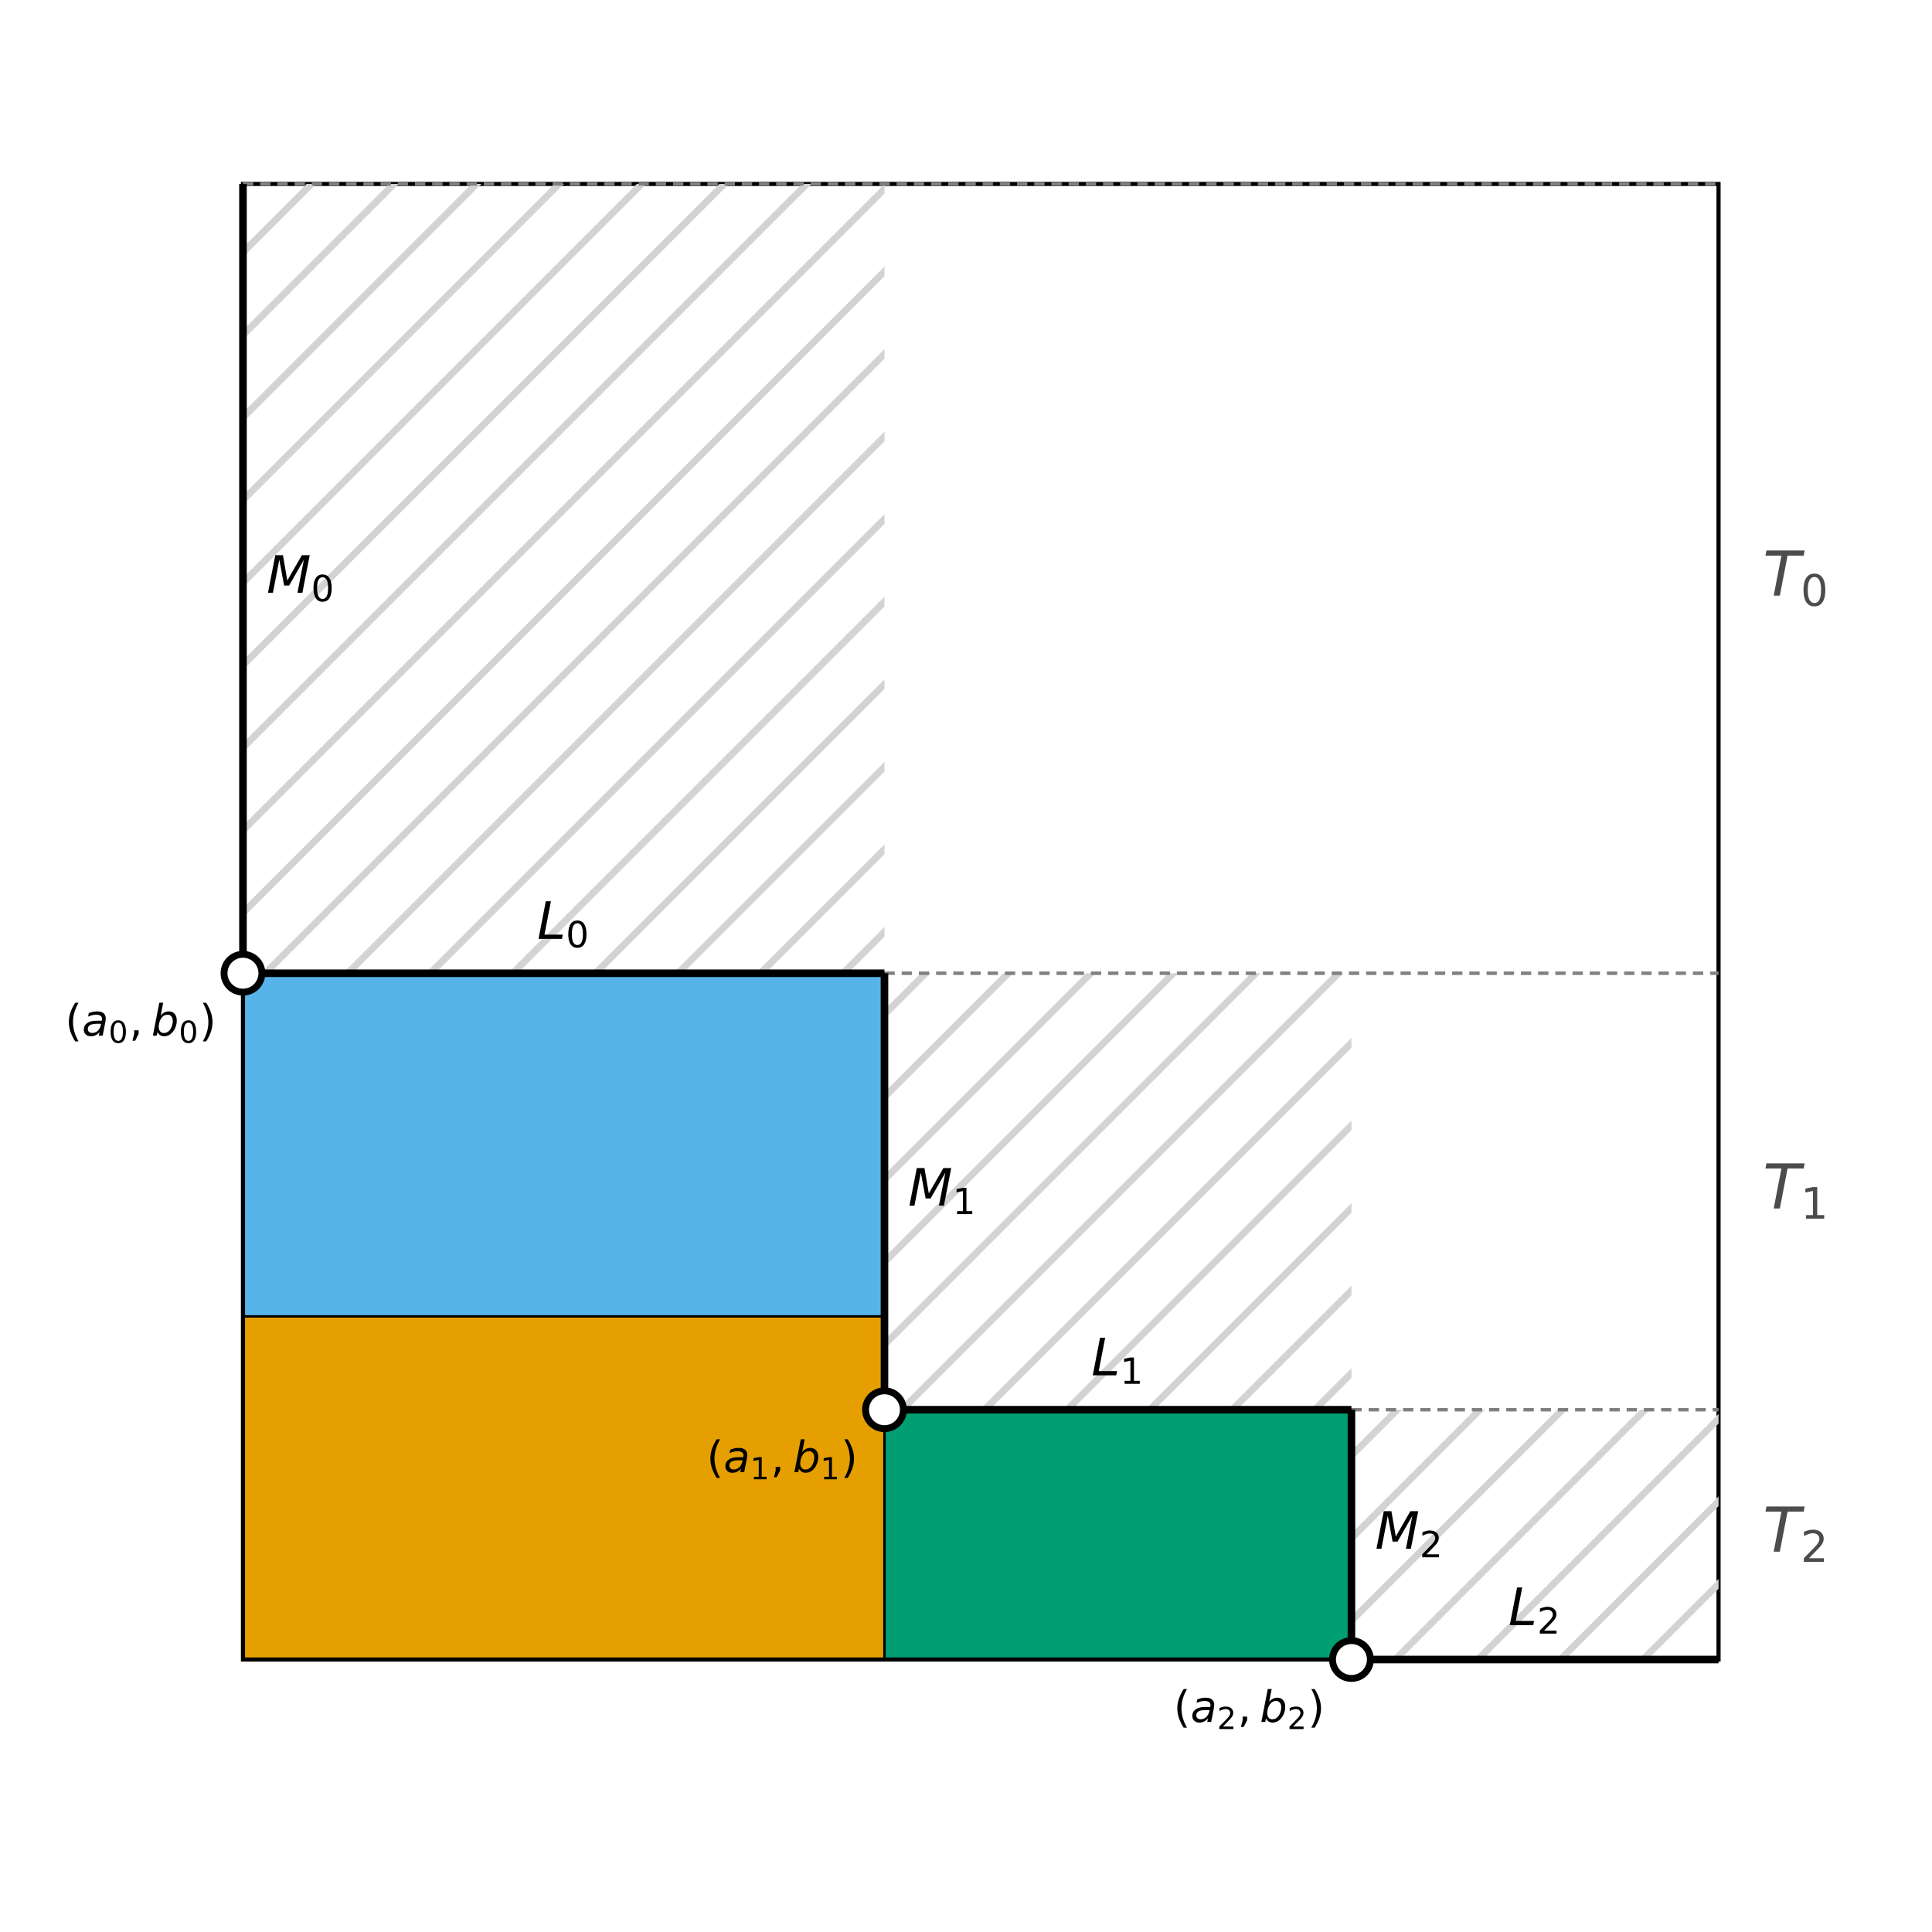
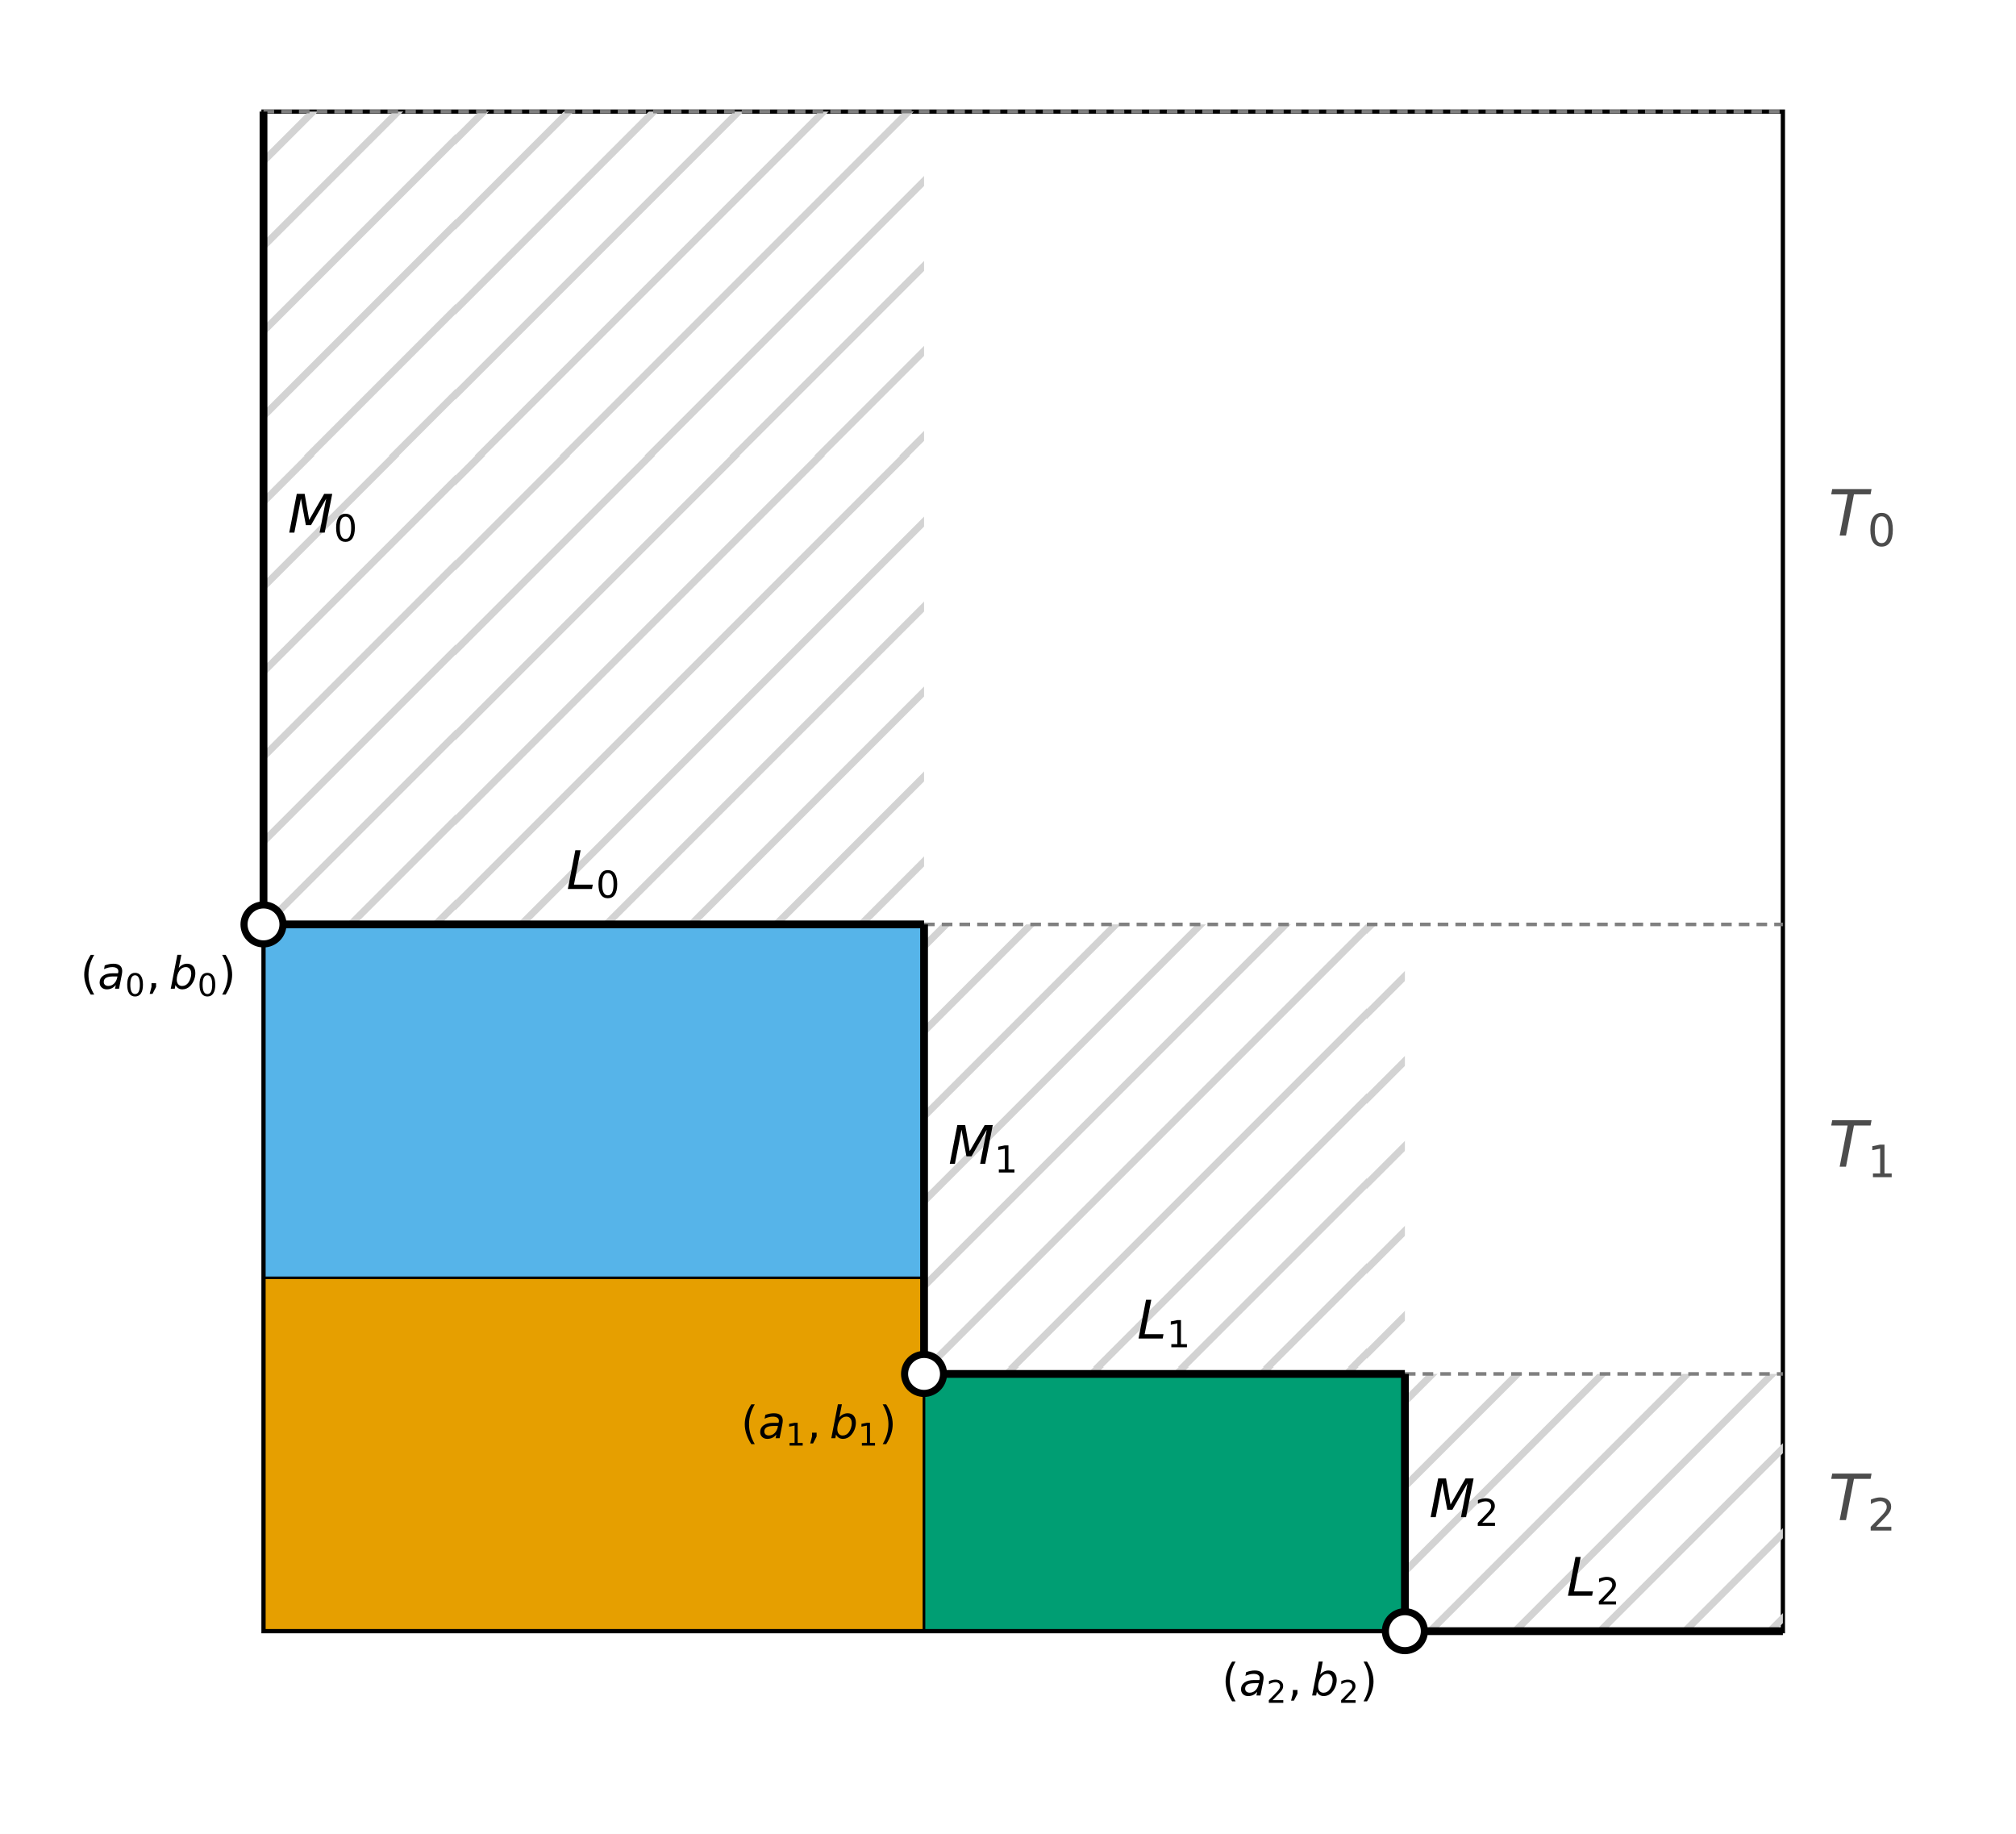
- <svg xmlns="http://www.w3.org/2000/svg" xmlns:xlink="http://www.w3.org/1999/xlink" width="280.8pt" height="280.8pt" viewBox="0 0 280.8 280.8" version="1.1">
+ <svg xmlns="http://www.w3.org/2000/svg" xmlns:xlink="http://www.w3.org/1999/xlink" width="284.56pt" height="258.825pt" viewBox="0 0 284.56 258.825" version="1.1">
  <defs>
    <style type="text/css">*{stroke-linejoin: round; stroke-linecap: butt}</style>
  </defs>
  <g id="figure_1">
    <g id="patch_1">
-       <path d="M 0 280.8  L 280.8 280.8  L 280.8 0  L 0 0  z " style="fill: #ffffff" />
+       <path d="M 0 258.825  L 284.56 258.825  L 284.56 0  L 0 0  z " style="fill: #ffffff" />
    </g>
    <g id="axes_1">
      <g id="patch_2">
-         <path d="M 35.314 241.197  L 128.551 241.197  L 128.551 191.324  L 35.314 191.324  z " clip-path="url(#pdf0e149cf6)" style="fill: #e69f00; stroke: #000000; stroke-width: 0.35; stroke-linejoin: miter" />
+         <path d="M 37.194 230.209  L 130.431 230.209  L 130.431 180.336  L 37.194 180.336  z " clip-path="url(#p70bd1e705d)" style="fill: #e69f00; stroke: #000000; stroke-width: 0.35; stroke-linejoin: miter" />
      </g>
      <g id="patch_3">
-         <path d="M 35.314 191.324  L 128.551 191.324  L 128.551 141.451  L 35.314 141.451  z " clip-path="url(#pdf0e149cf6)" style="fill: #56b4e9; stroke: #000000; stroke-width: 0.35; stroke-linejoin: miter" />
+         <path d="M 37.194 180.336  L 130.431 180.336  L 130.431 130.464  L 37.194 130.464  z " clip-path="url(#p70bd1e705d)" style="fill: #56b4e9; stroke: #000000; stroke-width: 0.35; stroke-linejoin: miter" />
      </g>
      <g id="patch_4">
-         <path d="M 128.551 241.197  L 196.421 241.197  L 196.421 204.893  L 128.551 204.893  z " clip-path="url(#pdf0e149cf6)" style="fill: #009e73; stroke: #000000; stroke-width: 0.35; stroke-linejoin: miter" />
+         <path d="M 130.431 230.209  L 198.301 230.209  L 198.301 193.905  L 130.431 193.905  z " clip-path="url(#p70bd1e705d)" style="fill: #009e73; stroke: #000000; stroke-width: 0.35; stroke-linejoin: miter" />
      </g>
      <g id="patch_5">
-         <path d="M 35.314 241.197  L 249.775 241.197  L 249.775 26.735  L 35.314 26.735  L 35.314 241.197  z " clip-path="url(#pdf0e149cf6)" style="fill: none; stroke: #000000; stroke-width: 0.6; stroke-linejoin: miter" />
+         <path d="M 37.194 230.209  L 251.655 230.209  L 251.655 15.748  L 37.194 15.748  L 37.194 230.209  z " clip-path="url(#p70bd1e705d)" style="fill: none; stroke: #000000; stroke-width: 0.6; stroke-linejoin: miter" />
      </g>
      <g id="patch_6">
-         <path d="M 35.314 141.451  L 128.551 141.451  L 128.551 26.735  L 35.314 26.735  z " clip-path="url(#pdf0e149cf6)" style="fill: url(#h70dba2cde3)" />
+         <path d="M 37.194 130.464  L 130.431 130.464  L 130.431 15.748  L 37.194 15.748  z " clip-path="url(#p70bd1e705d)" style="fill: url(#he359583448)" />
      </g>
      <g id="patch_7">
-         <path d="M 128.551 204.893  L 196.421 204.893  L 196.421 141.451  L 128.551 141.451  z " clip-path="url(#pdf0e149cf6)" style="fill: url(#h70dba2cde3)" />
+         <path d="M 130.431 193.905  L 198.301 193.905  L 198.301 130.464  L 130.431 130.464  z " clip-path="url(#p70bd1e705d)" style="fill: url(#he359583448)" />
      </g>
      <g id="patch_8">
-         <path d="M 196.421 241.197  L 249.775 241.197  L 249.775 204.893  L 196.421 204.893  z " clip-path="url(#pdf0e149cf6)" style="fill: url(#h70dba2cde3)" />
+         <path d="M 198.301 230.209  L 251.655 230.209  L 251.655 193.905  L 198.301 193.905  z " clip-path="url(#p70bd1e705d)" style="fill: url(#he359583448)" />
      </g>
      <g id="line2d_1">
-         <path d="M 35.314 26.735  L 249.775 26.735  " clip-path="url(#pdf0e149cf6)" style="fill: none; stroke-dasharray: 1.5,1; stroke-dashoffset: 0; stroke: #808080; stroke-width: 0.5" />
+         <path d="M 37.194 15.748  L 251.655 15.748  " clip-path="url(#p70bd1e705d)" style="fill: none; stroke-dasharray: 1.5,1; stroke-dashoffset: 0; stroke: #808080; stroke-width: 0.5" />
      </g>
      <g id="line2d_2">
-         <path d="M 128.551 141.451  L 249.775 141.451  " clip-path="url(#pdf0e149cf6)" style="fill: none; stroke-dasharray: 1.5,1; stroke-dashoffset: 0; stroke: #808080; stroke-width: 0.5" />
+         <path d="M 130.431 130.464  L 251.655 130.464  " clip-path="url(#p70bd1e705d)" style="fill: none; stroke-dasharray: 1.5,1; stroke-dashoffset: 0; stroke: #808080; stroke-width: 0.5" />
      </g>
      <g id="line2d_3">
-         <path d="M 196.421 204.893  L 249.775 204.893  " clip-path="url(#pdf0e149cf6)" style="fill: none; stroke-dasharray: 1.5,1; stroke-dashoffset: 0; stroke: #808080; stroke-width: 0.5" />
+         <path d="M 198.301 193.905  L 251.655 193.905  " clip-path="url(#p70bd1e705d)" style="fill: none; stroke-dasharray: 1.5,1; stroke-dashoffset: 0; stroke: #808080; stroke-width: 0.5" />
      </g>
      <g id="line2d_4">
-         <path d="M 35.314 141.451  L 128.551 141.451  " clip-path="url(#pdf0e149cf6)" style="fill: none; stroke: #000000; stroke-width: 1.1" />
+         <path d="M 37.194 130.464  L 130.431 130.464  " clip-path="url(#p70bd1e705d)" style="fill: none; stroke: #000000; stroke-width: 1.1" />
      </g>
      <g id="line2d_5">
-         <path d="M 35.314 141.451  L 35.314 26.735  " clip-path="url(#pdf0e149cf6)" style="fill: none; stroke: #000000; stroke-width: 1.1" />
+         <path d="M 37.194 130.464  L 37.194 15.748  " clip-path="url(#p70bd1e705d)" style="fill: none; stroke: #000000; stroke-width: 1.1" />
      </g>
      <g id="line2d_6">
-         <path d="M 128.551 204.893  L 196.421 204.893  " clip-path="url(#pdf0e149cf6)" style="fill: none; stroke: #000000; stroke-width: 1.1" />
+         <path d="M 130.431 193.905  L 198.301 193.905  " clip-path="url(#p70bd1e705d)" style="fill: none; stroke: #000000; stroke-width: 1.1" />
      </g>
      <g id="line2d_7">
-         <path d="M 128.551 204.893  L 128.551 141.451  " clip-path="url(#pdf0e149cf6)" style="fill: none; stroke: #000000; stroke-width: 1.1" />
+         <path d="M 130.431 193.905  L 130.431 130.464  " clip-path="url(#p70bd1e705d)" style="fill: none; stroke: #000000; stroke-width: 1.1" />
      </g>
      <g id="line2d_8">
-         <path d="M 196.421 241.197  L 249.775 241.197  " clip-path="url(#pdf0e149cf6)" style="fill: none; stroke: #000000; stroke-width: 1.1" />
+         <path d="M 198.301 230.209  L 251.655 230.209  " clip-path="url(#p70bd1e705d)" style="fill: none; stroke: #000000; stroke-width: 1.1" />
      </g>
      <g id="line2d_9">
-         <path d="M 196.421 241.197  L 196.421 204.893  " clip-path="url(#pdf0e149cf6)" style="fill: none; stroke: #000000; stroke-width: 1.1" />
+         <path d="M 198.301 230.209  L 198.301 193.905  " clip-path="url(#p70bd1e705d)" style="fill: none; stroke: #000000; stroke-width: 1.1" />
      </g>
      <g id="line2d_10">
-         <path d="M 35.314 141.451  " clip-path="url(#pdf0e149cf6)" style="fill: none; stroke: #1f77b4; stroke-width: 1.5; stroke-linecap: square" />
+         <path d="M 37.194 130.464  " clip-path="url(#p70bd1e705d)" style="fill: none; stroke: #1f77b4; stroke-width: 1.5; stroke-linecap: square" />
        <defs>
-           <path id="m5bcb8f555e" d="M 0 2.75  C 0.729 2.75 1.429 2.46 1.945 1.945  C 2.46 1.429 2.75 0.729 2.75 0  C 2.75 -0.729 2.46 -1.429 1.945 -1.945  C 1.429 -2.46 0.729 -2.75 0 -2.75  C -0.729 -2.75 -1.429 -2.46 -1.945 -1.945  C -2.46 -1.429 -2.75 -0.729 -2.75 0  C -2.75 0.729 -2.46 1.429 -1.945 1.945  C -1.429 2.46 -0.729 2.75 0 2.75  z " style="stroke: #000000" />
+           <path id="mf282e18a3e" d="M 0 2.75  C 0.729 2.75 1.429 2.46 1.945 1.945  C 2.46 1.429 2.75 0.729 2.75 0  C 2.75 -0.729 2.46 -1.429 1.945 -1.945  C 1.429 -2.46 0.729 -2.75 0 -2.75  C -0.729 -2.75 -1.429 -2.46 -1.945 -1.945  C -2.46 -1.429 -2.75 -0.729 -2.75 0  C -2.75 0.729 -2.46 1.429 -1.945 1.945  C -1.429 2.46 -0.729 2.75 0 2.75  z " style="stroke: #000000" />
        </defs>
-         <g clip-path="url(#pdf0e149cf6)">
-           <use xlink:href="#m5bcb8f555e" x="35.314" y="141.451" style="fill: #ffffff; stroke: #000000" />
+         <g clip-path="url(#p70bd1e705d)">
+           <use xlink:href="#mf282e18a3e" x="37.194" y="130.464" style="fill: #ffffff; stroke: #000000" />
        </g>
      </g>
      <g id="line2d_11">
-         <path d="M 128.551 204.893  " clip-path="url(#pdf0e149cf6)" style="fill: none; stroke: #ff7f0e; stroke-width: 1.5; stroke-linecap: square" />
-         <g clip-path="url(#pdf0e149cf6)">
-           <use xlink:href="#m5bcb8f555e" x="128.551" y="204.893" style="fill: #ffffff; stroke: #000000" />
+         <path d="M 130.431 193.905  " clip-path="url(#p70bd1e705d)" style="fill: none; stroke: #ff7f0e; stroke-width: 1.5; stroke-linecap: square" />
+         <g clip-path="url(#p70bd1e705d)">
+           <use xlink:href="#mf282e18a3e" x="130.431" y="193.905" style="fill: #ffffff; stroke: #000000" />
        </g>
      </g>
      <g id="line2d_12">
-         <path d="M 196.421 241.197  " clip-path="url(#pdf0e149cf6)" style="fill: none; stroke: #2ca02c; stroke-width: 1.5; stroke-linecap: square" />
-         <g clip-path="url(#pdf0e149cf6)">
-           <use xlink:href="#m5bcb8f555e" x="196.421" y="241.197" style="fill: #ffffff; stroke: #000000" />
+         <path d="M 198.301 230.209  " clip-path="url(#p70bd1e705d)" style="fill: none; stroke: #2ca02c; stroke-width: 1.5; stroke-linecap: square" />
+         <g clip-path="url(#p70bd1e705d)">
+           <use xlink:href="#mf282e18a3e" x="198.301" y="230.209" style="fill: #ffffff; stroke: #000000" />
        </g>
      </g>
      <g id="text_1">
-         <g transform="translate(9.466538 150.5276) scale(0.063 -0.063)">
+         <g transform="translate(11.34654 139.5399) scale(0.063 -0.063)">
          <defs>
            <path id="DejaVuSans-28" d="M 1984 4856  Q 1566 4138 1362 3434  Q 1159 2731 1159 2009  Q 1159 1288 1364 580  Q 1569 -128 1984 -844  L 1484 -844  Q 1016 -109 783 600  Q 550 1309 550 2009  Q 550 2706 781 3412  Q 1013 4119 1484 4856  L 1984 4856  z " transform="scale(0.015625)" />
            <path id="DejaVuSans-Oblique-61" d="M 3438 1997  L 3047 0  L 2472 0  L 2578 531  Q 2325 219 2001 64  Q 1678 -91 1281 -91  Q 834 -91 548 182  Q 263 456 263 884  Q 263 1497 752 1853  Q 1241 2209 2100 2209  L 2900 2209  L 2931 2363  Q 2938 2388 2941 2417  Q 2944 2447 2944 2509  Q 2944 2788 2717 2942  Q 2491 3097 2081 3097  Q 1800 3097 1504 3025  Q 1209 2953 897 2809  L 997 3341  Q 1322 3463 1633 3523  Q 1944 3584 2234 3584  Q 2853 3584 3176 3315  Q 3500 3047 3500 2534  Q 3500 2431 3484 2292  Q 3469 2153 3438 1997  z M 2816 1759  L 2241 1759  Q 1534 1759 1195 1570  Q 856 1381 856 984  Q 856 709 1029 553  Q 1203 397 1509 397  Q 1978 397 2328 733  Q 2678 1069 2791 1631  L 2816 1759  z " transform="scale(0.015625)" />
            <path id="DejaVuSans-30" d="M 2034 4250  Q 1547 4250 1301 3770  Q 1056 3291 1056 2328  Q 1056 1369 1301 889  Q 1547 409 2034 409  Q 2525 409 2770 889  Q 3016 1369 3016 2328  Q 3016 3291 2770 3770  Q 2525 4250 2034 4250  z M 2034 4750  Q 2819 4750 3233 4129  Q 3647 3509 3647 2328  Q 3647 1150 3233 529  Q 2819 -91 2034 -91  Q 1250 -91 836 529  Q 422 1150 422 2328  Q 422 3509 836 4129  Q 1250 4750 2034 4750  z " transform="scale(0.015625)" />
            <path id="DejaVuSans-2c" d="M 750 794  L 1409 794  L 1409 256  L 897 -744  L 494 -744  L 750 256  L 750 794  z " transform="scale(0.015625)" />
            <path id="DejaVuSans-Oblique-62" d="M 3169 2138  Q 3169 2591 2961 2847  Q 2753 3103 2388 3103  Q 2122 3103 1889 2973  Q 1656 2844 1484 2597  Q 1303 2338 1198 1995  Q 1094 1653 1094 1313  Q 1094 881 1298 636  Q 1503 391 1863 391  Q 2134 391 2365 517  Q 2597 644 2772 891  Q 2950 1147 3059 1487  Q 3169 1828 3169 2138  z M 1381 2969  Q 1594 3256 1914 3420  Q 2234 3584 2584 3584  Q 3122 3584 3439 3221  Q 3756 2859 3756 2241  Q 3756 1734 3570 1259  Q 3384 784 3041 416  Q 2816 172 2522 40  Q 2228 -91 1906 -91  Q 1566 -91 1316 65  Q 1066 222 909 531  L 806 0  L 231 0  L 1178 4863  L 1753 4863  L 1381 2969  z " transform="scale(0.015625)" />
            <path id="DejaVuSans-29" d="M 513 4856  L 1013 4856  Q 1481 4119 1714 3412  Q 1947 2706 1947 2009  Q 1947 1309 1714 600  Q 1481 -109 1013 -844  L 513 -844  Q 928 -128 1133 580  Q 1338 1288 1338 2009  Q 1338 2731 1133 3434  Q 928 4138 513 4856  z " transform="scale(0.015625)" />
          </defs>
          <use xlink:href="#DejaVuSans-28" transform="translate(0 0.015625)" />
          <use xlink:href="#DejaVuSans-Oblique-61" transform="translate(39.01367 0.015625)" />
          <use xlink:href="#DejaVuSans-30" transform="translate(100.293 -16.39062) scale(0.7)" />
          <use xlink:href="#DejaVuSans-2c" transform="translate(147.5635 0.015625)" />
          <use xlink:href="#DejaVuSans-Oblique-62" transform="translate(198.833 0.015625)" />
          <use xlink:href="#DejaVuSans-30" transform="translate(262.3096 -16.39062) scale(0.7)" />
          <use xlink:href="#DejaVuSans-29" transform="translate(309.5801 0.015625)" />
        </g>
      </g>
      <g id="text_2">
-         <g transform="translate(78.06995 136.4602) scale(0.075 -0.075)">
+         <g transform="translate(79.94996 125.4725) scale(0.075 -0.075)">
          <defs>
            <path id="DejaVuSans-Oblique-4c" d="M 1075 4666  L 1709 4666  L 909 525  L 3181 525  L 3078 0  L 172 0  L 1075 4666  z " transform="scale(0.015625)" />
          </defs>
          <use xlink:href="#DejaVuSans-Oblique-4c" transform="translate(0 0.09375)" />
          <use xlink:href="#DejaVuSans-30" transform="translate(55.71289 -16.3125) scale(0.7)" />
        </g>
      </g>
      <g id="text_3">
-         <g transform="translate(38.74523 86.16289) scale(0.075 -0.075)">
+         <g transform="translate(40.62523 75.1752) scale(0.075 -0.075)">
          <defs>
            <path id="DejaVuSans-Oblique-4d" d="M 1081 4666  L 2028 4666  L 2572 1522  L 4378 4666  L 5350 4666  L 4441 0  L 3828 0  L 4622 4091  L 2791 897  L 2175 897  L 1581 4103  L 788 0  L 172 0  L 1081 4666  z " transform="scale(0.015625)" />
          </defs>
          <use xlink:href="#DejaVuSans-Oblique-4d" transform="translate(0 0.09375)" />
          <use xlink:href="#DejaVuSans-30" transform="translate(86.2793 -16.3125) scale(0.7)" />
        </g>
      </g>
      <g id="text_4">
-         <g style="fill: #4c4c4c" transform="translate(256.2092 86.5768) scale(0.09 -0.09)">
+         <g style="fill: #4c4c4c" transform="translate(258.0892 75.58911) scale(0.09 -0.09)">
          <defs>
            <path id="DejaVuSans-Oblique-54" d="M 378 4666  L 4325 4666  L 4225 4134  L 2559 4134  L 1759 0  L 1125 0  L 1925 4134  L 275 4134  L 378 4666  z " transform="scale(0.015625)" />
          </defs>
          <use xlink:href="#DejaVuSans-Oblique-54" transform="translate(0 0.09375)" />
          <use xlink:href="#DejaVuSans-30" transform="translate(61.08398 -16.3125) scale(0.7)" />
        </g>
      </g>
      <g id="text_5">
-         <g transform="translate(102.7038 213.9693) scale(0.063 -0.063)">
+         <g transform="translate(104.5838 202.9816) scale(0.063 -0.063)">
          <defs>
            <path id="DejaVuSans-31" d="M 794 531  L 1825 531  L 1825 4091  L 703 3866  L 703 4441  L 1819 4666  L 2450 4666  L 2450 531  L 3481 531  L 3481 0  L 794 0  L 794 531  z " transform="scale(0.015625)" />
          </defs>
          <use xlink:href="#DejaVuSans-28" transform="translate(0 0.015625)" />
          <use xlink:href="#DejaVuSans-Oblique-61" transform="translate(39.01367 0.015625)" />
          <use xlink:href="#DejaVuSans-31" transform="translate(100.293 -16.39062) scale(0.7)" />
          <use xlink:href="#DejaVuSans-2c" transform="translate(147.5635 0.015625)" />
          <use xlink:href="#DejaVuSans-Oblique-62" transform="translate(198.833 0.015625)" />
          <use xlink:href="#DejaVuSans-31" transform="translate(262.3096 -16.39062) scale(0.7)" />
          <use xlink:href="#DejaVuSans-29" transform="translate(309.5801 0.015625)" />
        </g>
      </g>
      <g id="text_6">
-         <g transform="translate(158.6237 199.9019) scale(0.075 -0.075)">
+         <g transform="translate(160.5037 188.9142) scale(0.075 -0.075)">
          <use xlink:href="#DejaVuSans-Oblique-4c" transform="translate(0 0.09375)" />
          <use xlink:href="#DejaVuSans-31" transform="translate(55.71289 -16.3125) scale(0.7)" />
        </g>
      </g>
      <g id="text_7">
-         <g transform="translate(131.9824 175.2417) scale(0.075 -0.075)">
+         <g transform="translate(133.8624 164.254) scale(0.075 -0.075)">
          <use xlink:href="#DejaVuSans-Oblique-4d" transform="translate(0 0.09375)" />
          <use xlink:href="#DejaVuSans-31" transform="translate(86.2793 -16.3125) scale(0.7)" />
        </g>
      </g>
      <g id="text_8">
-         <g style="fill: #4c4c4c" transform="translate(256.2092 175.6556) scale(0.09 -0.09)">
+         <g style="fill: #4c4c4c" transform="translate(258.0892 164.6679) scale(0.09 -0.09)">
          <use xlink:href="#DejaVuSans-Oblique-54" transform="translate(0 0.09375)" />
          <use xlink:href="#DejaVuSans-31" transform="translate(61.08398 -16.3125) scale(0.7)" />
        </g>
      </g>
      <g id="text_9">
-         <g transform="translate(170.5739 250.2732) scale(0.063 -0.063)">
+         <g transform="translate(172.4539 239.2855) scale(0.063 -0.063)">
          <defs>
            <path id="DejaVuSans-32" d="M 1228 531  L 3431 531  L 3431 0  L 469 0  L 469 531  Q 828 903 1448 1529  Q 2069 2156 2228 2338  Q 2531 2678 2651 2914  Q 2772 3150 2772 3378  Q 2772 3750 2511 3984  Q 2250 4219 1831 4219  Q 1534 4219 1204 4116  Q 875 4013 500 3803  L 500 4441  Q 881 4594 1212 4672  Q 1544 4750 1819 4750  Q 2544 4750 2975 4387  Q 3406 4025 3406 3419  Q 3406 3131 3298 2873  Q 3191 2616 2906 2266  Q 2828 2175 2409 1742  Q 1991 1309 1228 531  z " transform="scale(0.015625)" />
          </defs>
          <use xlink:href="#DejaVuSans-28" transform="translate(0 0.015625)" />
          <use xlink:href="#DejaVuSans-Oblique-61" transform="translate(39.01367 0.015625)" />
          <use xlink:href="#DejaVuSans-32" transform="translate(100.293 -16.39062) scale(0.7)" />
          <use xlink:href="#DejaVuSans-2c" transform="translate(147.5635 0.015625)" />
          <use xlink:href="#DejaVuSans-Oblique-62" transform="translate(198.833 0.015625)" />
          <use xlink:href="#DejaVuSans-32" transform="translate(262.3096 -16.39062) scale(0.7)" />
          <use xlink:href="#DejaVuSans-29" transform="translate(309.5801 0.015625)" />
        </g>
      </g>
      <g id="text_10">
-         <g transform="translate(219.2358 236.2058) scale(0.075 -0.075)">
+         <g transform="translate(221.1158 225.2181) scale(0.075 -0.075)">
          <use xlink:href="#DejaVuSans-Oblique-4c" transform="translate(0 0.09375)" />
          <use xlink:href="#DejaVuSans-32" transform="translate(55.71289 -16.3125) scale(0.7)" />
        </g>
      </g>
      <g id="text_11">
-         <g transform="translate(199.8526 225.1145) scale(0.075 -0.075)">
+         <g transform="translate(201.7326 214.1268) scale(0.075 -0.075)">
          <use xlink:href="#DejaVuSans-Oblique-4d" transform="translate(0 0.09375)" />
          <use xlink:href="#DejaVuSans-32" transform="translate(86.2793 -16.3125) scale(0.7)" />
        </g>
      </g>
      <g id="text_12">
-         <g style="fill: #4c4c4c" transform="translate(256.2092 225.5284) scale(0.09 -0.09)">
+         <g style="fill: #4c4c4c" transform="translate(258.0892 214.5407) scale(0.09 -0.09)">
          <use xlink:href="#DejaVuSans-Oblique-54" transform="translate(0 0.09375)" />
          <use xlink:href="#DejaVuSans-32" transform="translate(61.08398 -16.3125) scale(0.7)" />
        </g>
      </g>
    </g>
  </g>
  <defs>
-     <clipPath id="pdf0e149cf6">
-       <rect x="1" y="13.868" width="278.8" height="253.065" />
+     <clipPath id="p70bd1e705d">
+       <rect x="2.88" y="2.88" width="278.8" height="253.065" />
    </clipPath>
  </defs>
  <defs>
-     <pattern id="h70dba2cde3" patternUnits="userSpaceOnUse" x="0" y="0" width="72" height="72">
+     <pattern id="he359583448" patternUnits="userSpaceOnUse" x="0" y="0" width="72" height="72">
      <rect x="0" y="0" width="73" height="73" fill="none" />
      <path d="M -36 36  L 36 -36  M -30 42  L 42 -30  M -24 48  L 48 -24  M -18 54  L 54 -18  M -12 60  L 60 -12  M -6 66  L 66 -6  M 0 72  L 72 0  M 6 78  L 78 6  M 12 84  L 84 12  M 18 90  L 90 18  M 24 96  L 96 24  M 30 102  L 102 30  M 36 108  L 108 36  " style="fill: #d3d3d3; stroke: #d3d3d3; stroke-width: 1.0; stroke-linecap: butt; stroke-linejoin: miter" />
    </pattern>
  </defs>
</svg>
